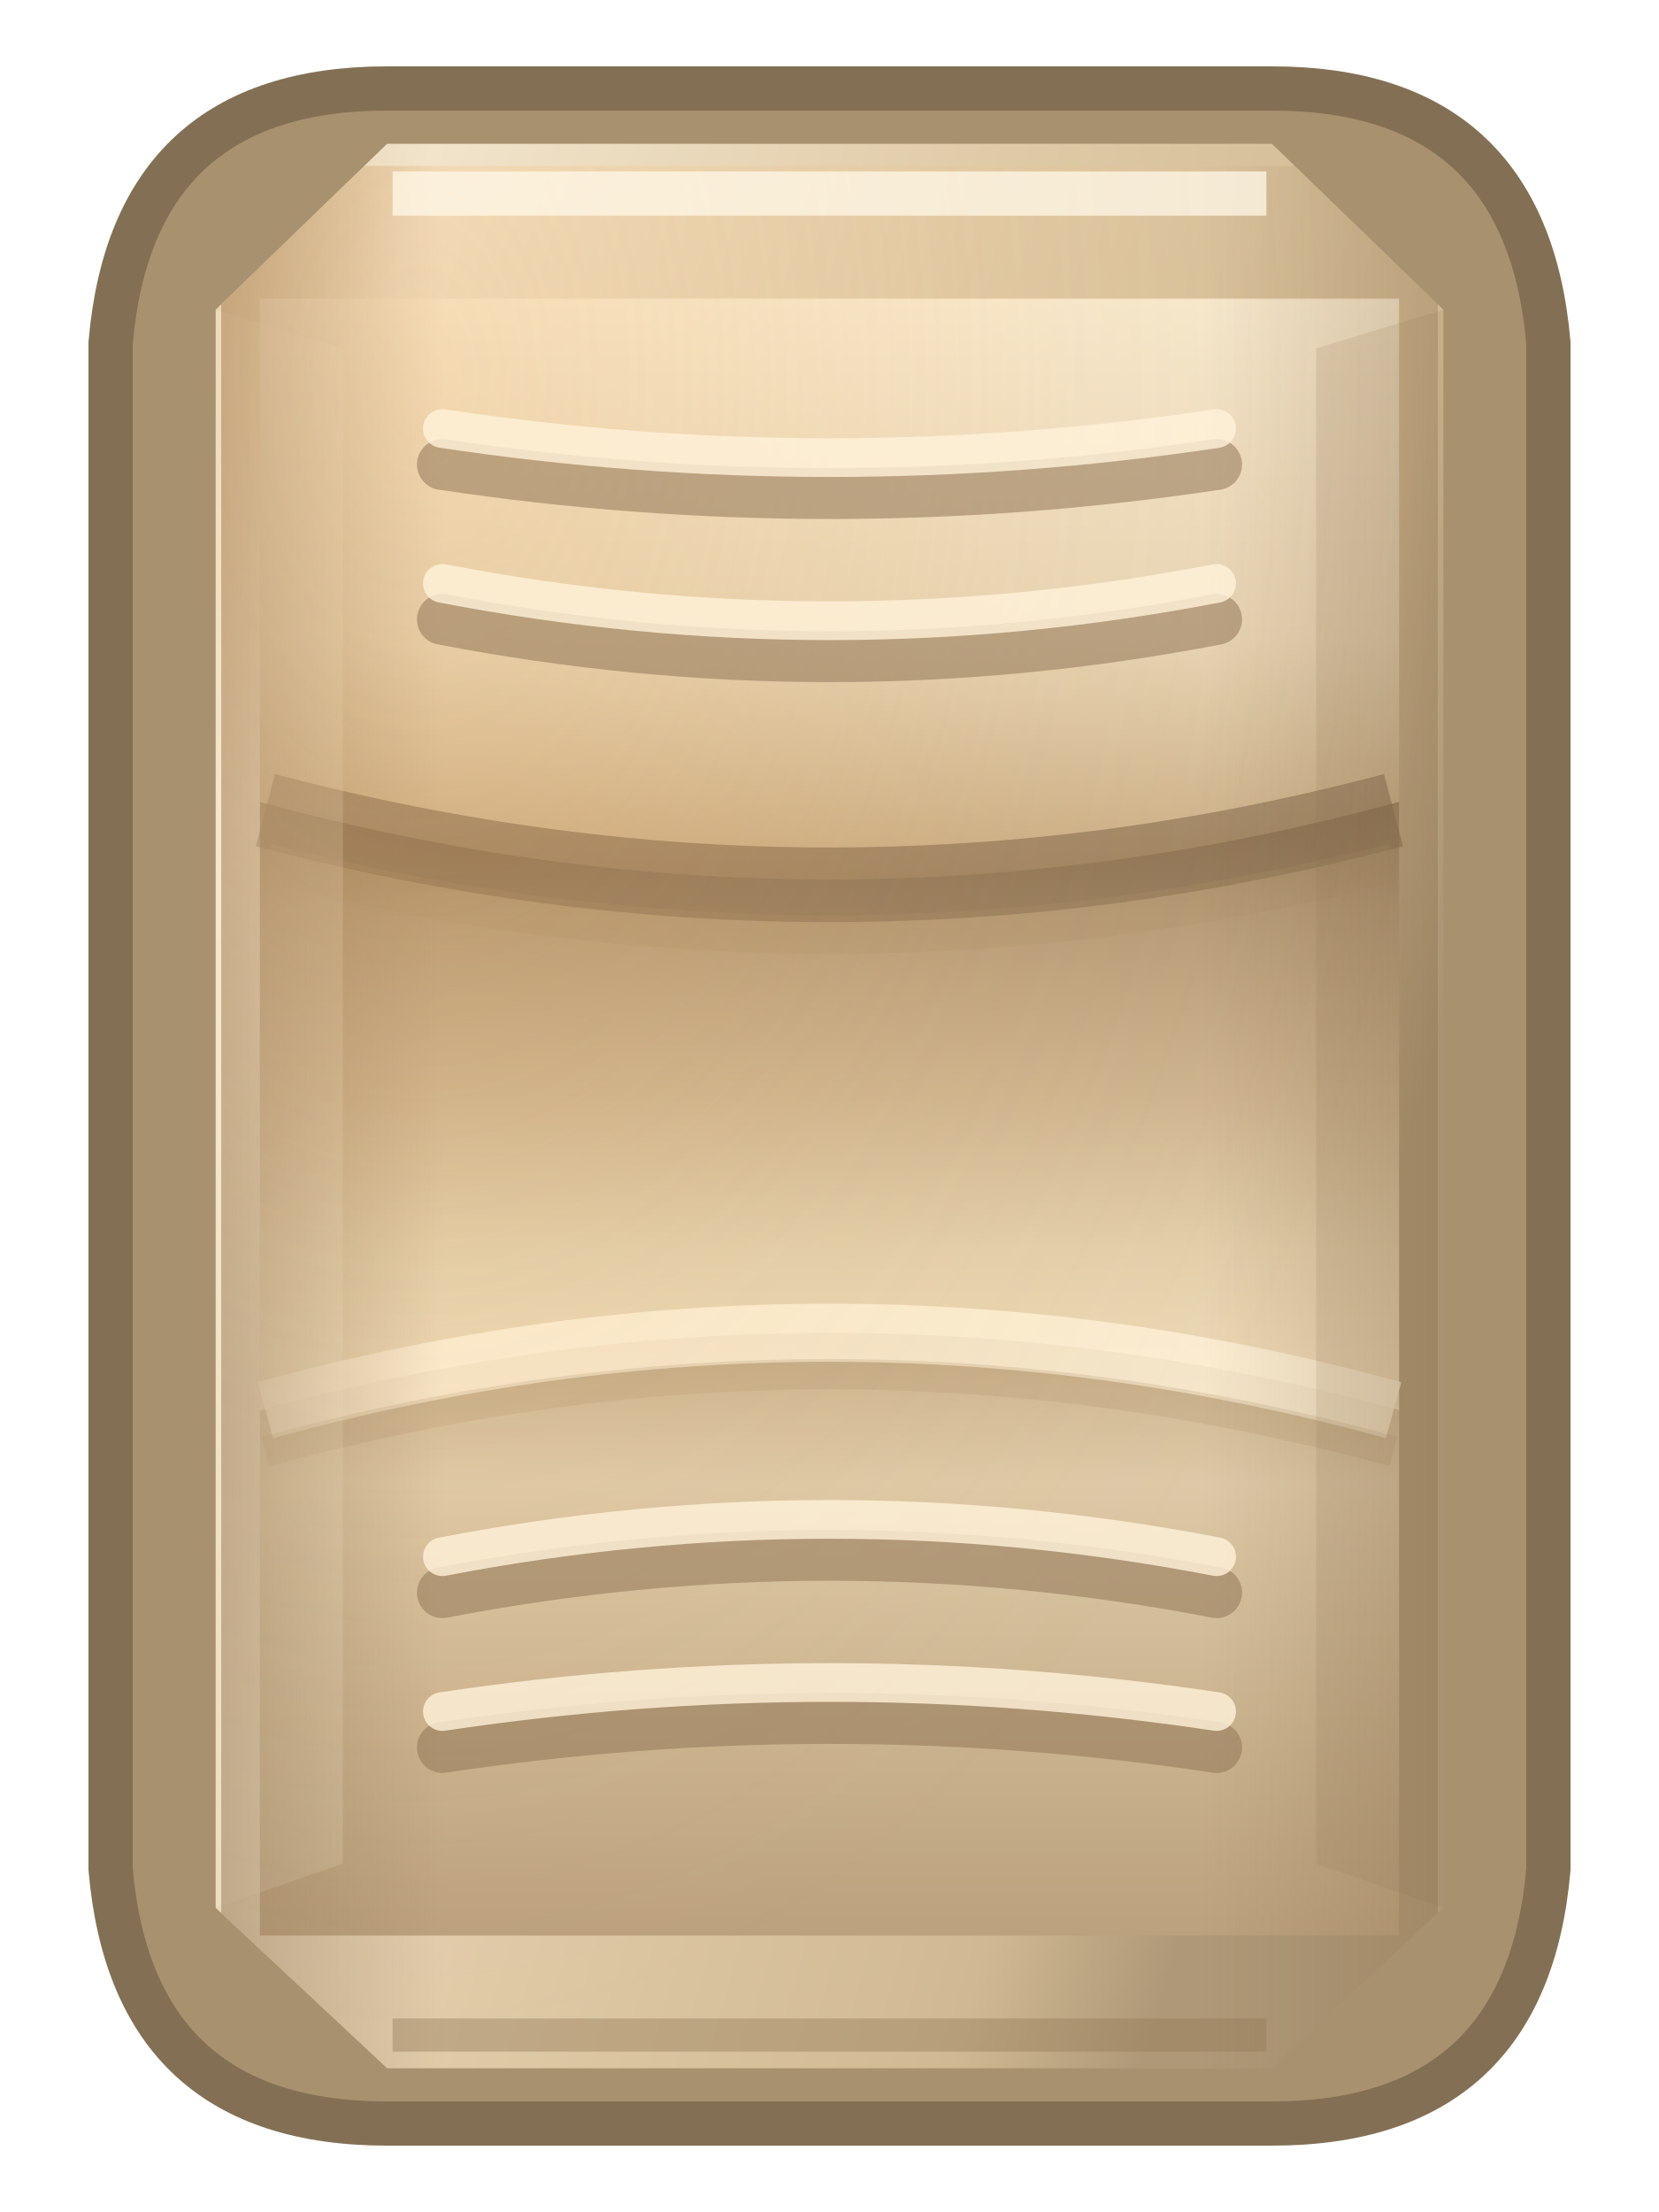
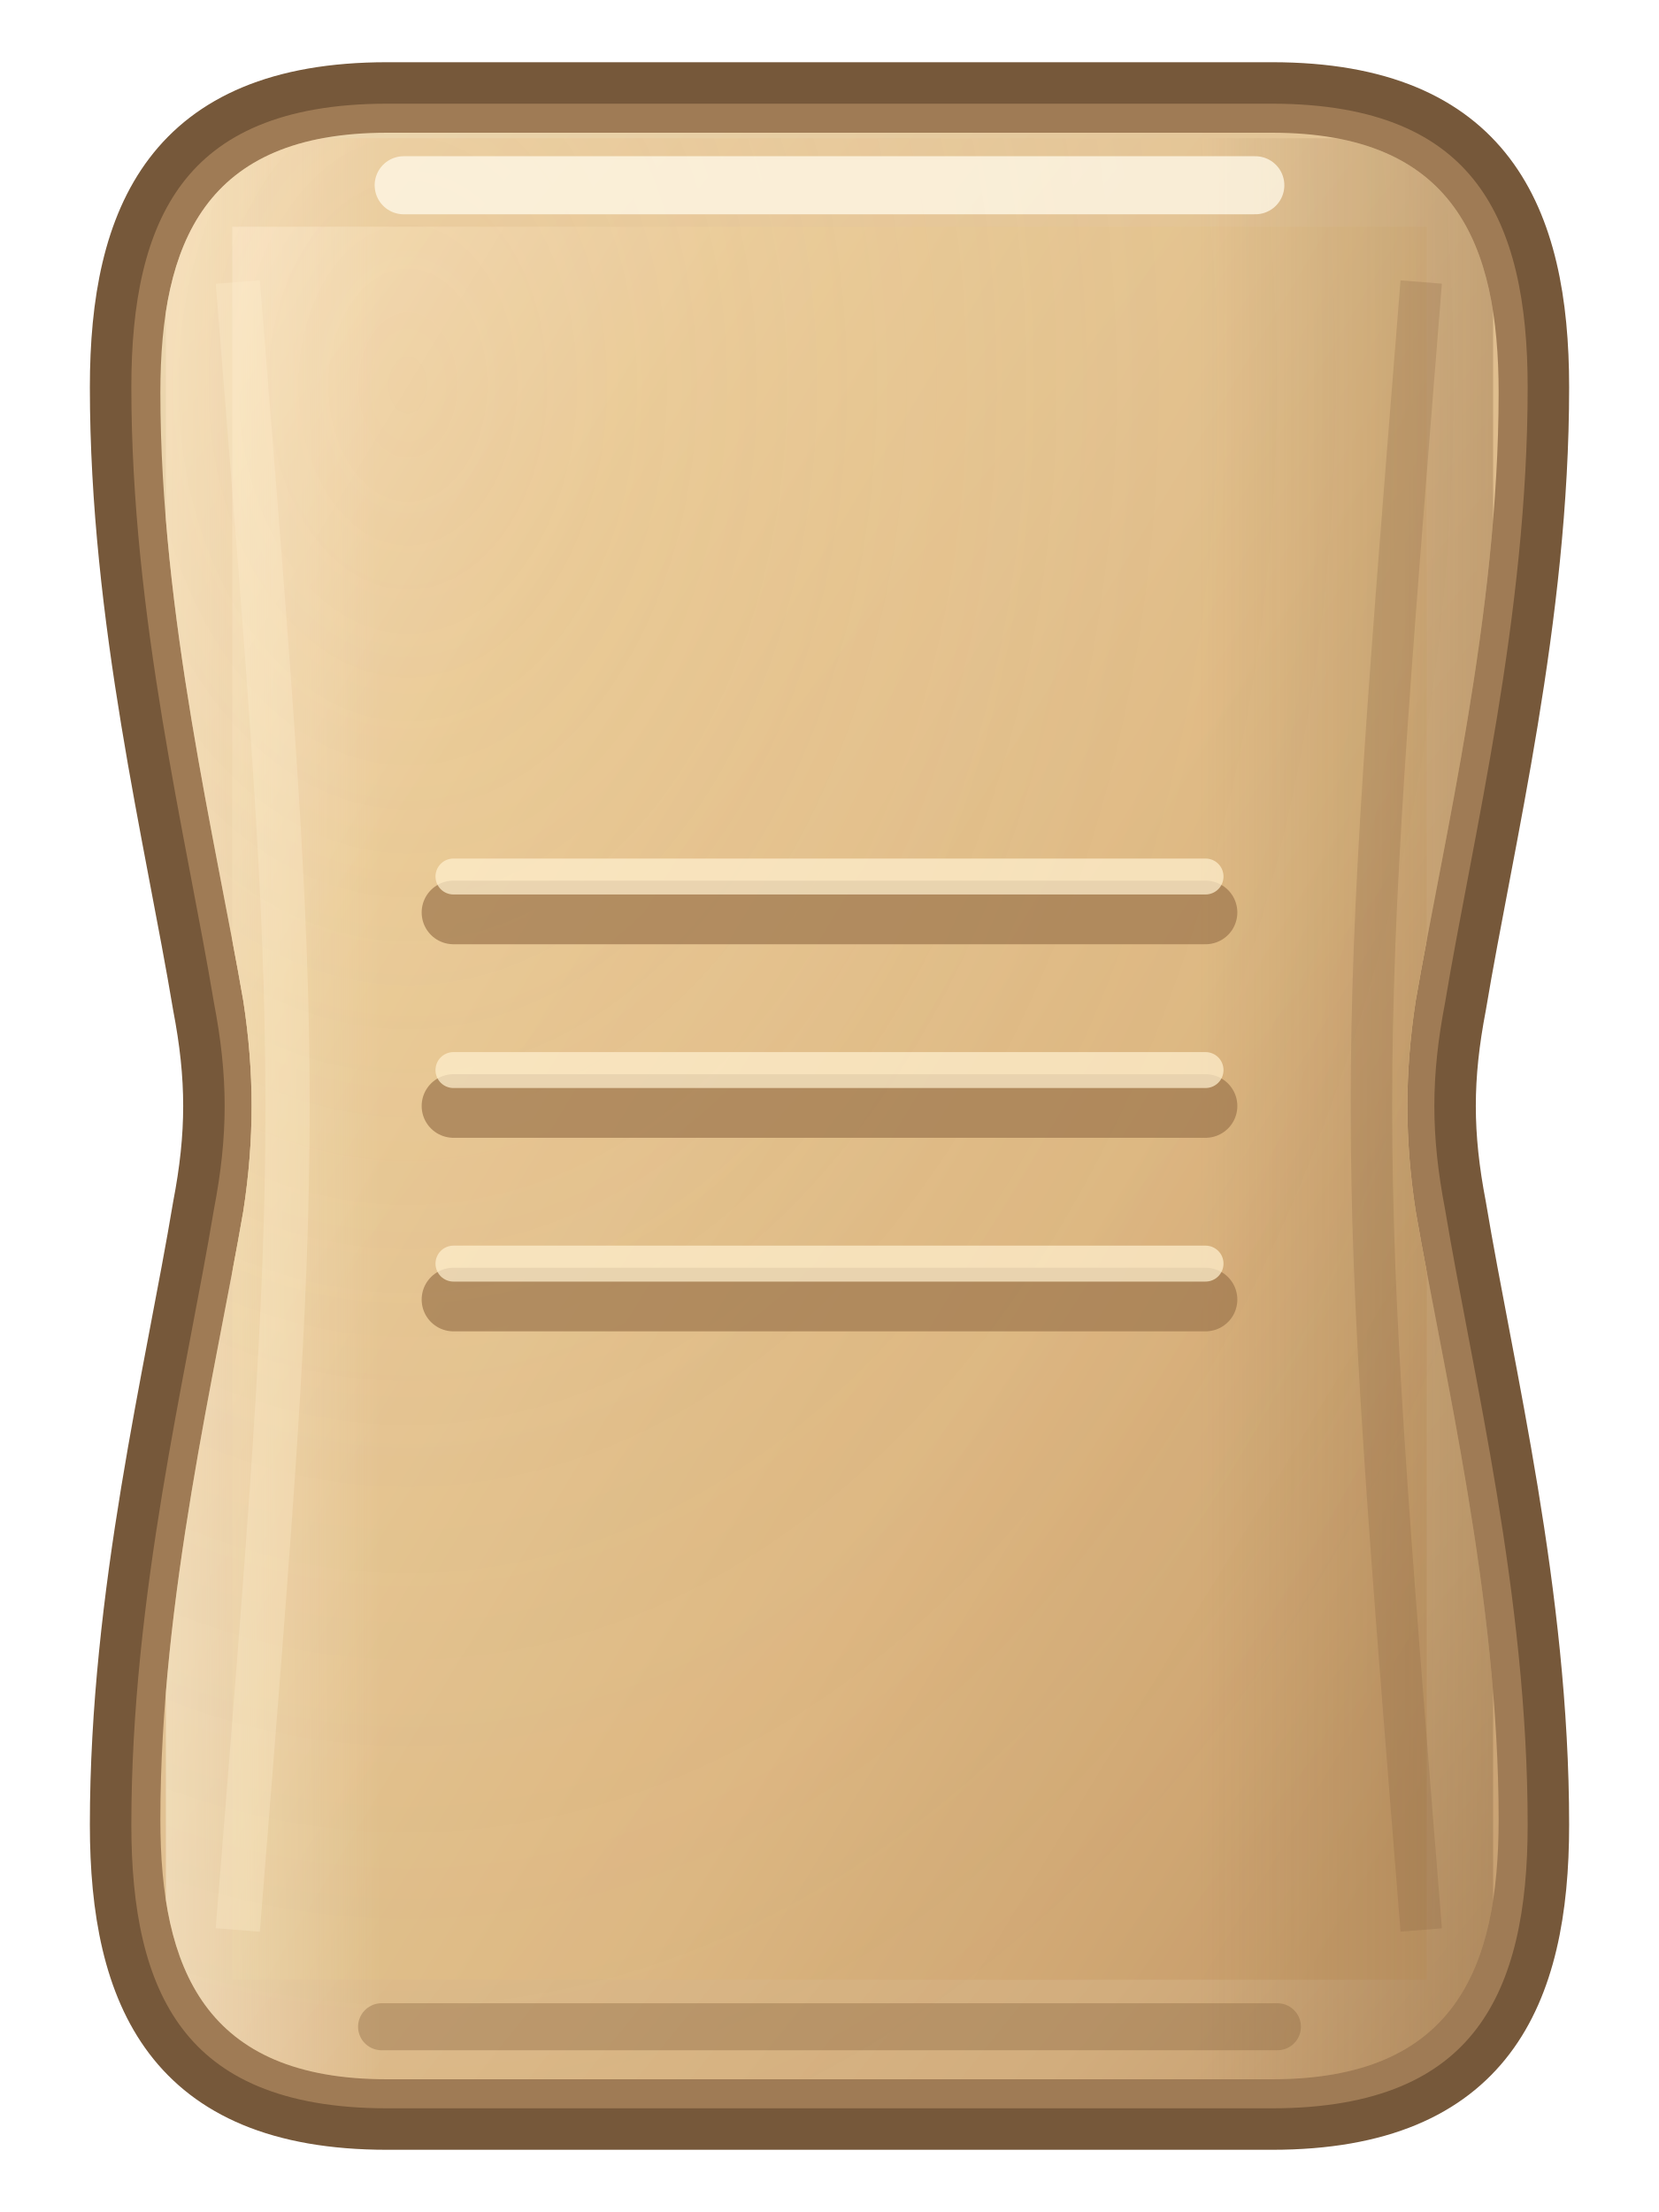
<svg xmlns="http://www.w3.org/2000/svg" viewBox="0 0 30 40" aria-hidden="true">
  <defs>
-     <linearGradient id="plastic" x1="0" y1="0" x2="1" y2=".45">
-       <stop offset="0" stop-color="#e2cda9" />
-       <stop offset=".15" stop-color="#f1e4cb" />
-       <stop offset=".54" stop-color="#dfcaa7" />
-       <stop offset=".87" stop-color="#d0b992" />
-       <stop offset="1" stop-color="#ae9877" />
+     <linearGradient id="body" x1="0" y1="0" x2=".92" y2="1">
+       <stop offset="0" stop-color="#f2dfbc" />
+       <stop offset=".18" stop-color="#ead3aa" />
+       <stop offset=".56" stop-color="#dfbd8d" />
+       <stop offset=".82" stop-color="#d2ad7d" />
+       <stop offset="1" stop-color="#bd9467" />
    </linearGradient>
-     <linearGradient id="upper" x1="0" y1="0" x2="0" y2="1">
-       <stop offset="0" stop-color="#f6e9cf" />
-       <stop offset=".58" stop-color="#e6d5b6" />
-       <stop offset="1" stop-color="#c7aa81" />
+     <linearGradient id="face" x1="0" y1="0" x2="1" y2=".9">
+       <stop offset="0" stop-color="#f6e6c8" />
+       <stop offset=".25" stop-color="#e9cf9f" />
+       <stop offset=".68" stop-color="#dcb782" />
+       <stop offset="1" stop-color="#c79c69" />
    </linearGradient>
-     <linearGradient id="lower" x1="0" y1="0" x2="0" y2="1">
-       <stop offset="0" stop-color="#c9b08b" />
-       <stop offset=".25" stop-color="#ddc9a7" />
-       <stop offset="1" stop-color="#bba17c" />
+     <linearGradient id="edge" x1="0" y1="0" x2="1" y2="0">
+       <stop stop-color="#fff6df" stop-opacity=".48" />
+       <stop offset=".16" stop-color="#fff6df" stop-opacity="0" />
+       <stop offset=".78" stop-color="#7e5d38" stop-opacity="0" />
+       <stop offset="1" stop-color="#7e5d38" stop-opacity=".30" />
    </linearGradient>
-     <linearGradient id="scoop" x1="0" y1="0" x2="0" y2="1">
-       <stop offset="0" stop-color="#99805f" />
-       <stop offset=".17" stop-color="#b49a77" />
-       <stop offset=".49" stop-color="#ceb590" />
-       <stop offset=".74" stop-color="#e2cfab" />
-       <stop offset="1" stop-color="#f0ddbb" />
-     </linearGradient>
-     <linearGradient id="edgeShade" x1="0" y1="0" x2="1" y2="0">
-       <stop stop-color="#9b8060" stop-opacity=".55" />
-       <stop offset=".18" stop-color="#9b8060" stop-opacity="0" />
-       <stop offset=".81" stop-color="#866946" stop-opacity="0" />
-       <stop offset="1" stop-color="#866946" stop-opacity=".30" />
-     </linearGradient>
-     <radialGradient id="sun" cx=".16" cy=".11" r=".86">
-       <stop stop-color="#f6ad56" stop-opacity=".22" />
-       <stop offset=".63" stop-color="#f6ad56" stop-opacity=".055" />
-       <stop offset="1" stop-color="#f6ad56" stop-opacity="0" />
+     <radialGradient id="warm" cx=".18" cy=".12" r=".95">
+       <stop stop-color="#ef9c48" stop-opacity=".13" />
+       <stop offset=".58" stop-color="#ef9c48" stop-opacity=".035" />
+       <stop offset="1" stop-color="#ef9c48" stop-opacity="0" />
    </radialGradient>
-     <clipPath id="faceClip">
-       <path d="M7 2.6 H23 L26.1 5.6 V34.5 L23 37.4 H7 L3.9 34.5 V5.6 Z" />
+     <clipPath id="clip">
+       <path d="M7 2.4 H23         C26.3 2.4 27.1 4.4 27.1 7.1         C27.1 11.1 26.1 15.2 25.6 18.1         C25.4 19.4 25.4 20.6 25.6 21.9         C26.1 24.8 27.1 28.9 27.1 32.9         C27.1 35.6 26.3 37.6 23 37.6         H7         C3.7 37.6 2.9 35.6 2.9 32.9         C2.9 28.9 3.9 24.8 4.4 21.9         C4.6 20.6 4.6 19.4 4.4 18.1         C3.9 15.2 2.9 11.1 2.9 7.1         C2.9 4.4 3.7 2.4 7 2.4 Z" />
    </clipPath>
  </defs>
-   <path d="M7 1.6 H23 Q27.6 1.6 28 6.2 V33.8 Q27.6 38.4 23 38.4 H7 Q2.4 38.4 2 33.8 V6.2 Q2.4 1.6 7 1.6 Z" fill="#a8916f" stroke="#837054" stroke-width=".8" />
-   <path d="M7 2.6 H23 L26.1 5.6 V34.5 L23 37.4 H7 L3.9 34.5 V5.6 Z" fill="url(#plastic)" />
-   <g clip-path="url(#faceClip)">
-     <path d="M4.7 5.4 H25.3 V14.5 Q15 17.3 4.7 14.5 Z" fill="url(#upper)" />
-     <path d="M4.7 25.5 Q15 22.7 25.3 25.5 V35 H4.7 Z" fill="url(#lower)" />
-     <path d="M4.7 14.5 Q15 17.3 25.3 14.5 L25.3 25.5 Q15 22.7 4.7 25.5 Z" fill="url(#scoop)" />
-     <path d="M4.8 14.65 Q15 17.35 25.2 14.65" stroke="#7b6349" stroke-opacity=".53" stroke-width="1.35" fill="none" />
-     <path d="M4.8 15.6 Q15 18.2 25.2 15.6" stroke="#aa8f6b" stroke-opacity=".26" stroke-width=".7" fill="none" />
-     <path d="M4.8 25.5 Q15 22.7 25.2 25.5" stroke="#fff2d8" stroke-opacity=".78" stroke-width="1.05" fill="none" />
-     <path d="M4.8 26.25 Q15 23.45 25.2 26.25" stroke="#a98d68" stroke-opacity=".21" stroke-width=".55" fill="none" />
-     <path d="M3.9 5.6 L6.2 6.3 V33.7 L3.9 34.5 Z" fill="#fff5db" opacity=".23" />
-     <path d="M26.1 5.6 L23.8 6.3 V33.7 L26.1 34.5 Z" fill="#8a7052" opacity=".16" />
-     <path d="M4 3 H26 V38 H4 Z" fill="url(#edgeShade)" />
-     <path d="M4 3 H26 V38 H4 Z" fill="url(#sun)" />
-     <path d="M7.1 3.5 H22.9" stroke="#fff8e8" stroke-width=".8" stroke-opacity=".75" />
-     <path d="M7.1 36.8 H22.9" stroke="#947958" stroke-width=".6" stroke-opacity=".42" />
+   <path d="M7 1.5 H23     C27 1.5 28 3.9 28 7     C28 11.2 27 15.2 26.5 18.2     C26.25 19.5 26.25 20.5 26.5 21.8     C27 24.8 28 28.8 28 33     C28 36.1 27 38.5 23 38.5     H7     C3 38.5 2 36.1 2 33     C2 28.8 3 24.8 3.5 21.8     C3.75 20.5 3.75 19.5 3.5 18.2     C3 15.2 2 11.2 2 7     C2 3.9 3 1.5 7 1.5 Z" fill="#9f7b55" stroke="#76583a" stroke-width=".75" />
+   <g clip-path="url(#clip)">
+     <path d="M0 0H30V40H0Z" fill="url(#body)" />
+     <path d="M4.2 4.1 H25.8 V35.8 H4.2 Z" rx="5" fill="url(#face)" opacity=".92" />
+     <path d="M3 2.5H27V38H3Z" fill="url(#edge)" />
+     <path d="M3 2.5H27V38H3Z" fill="url(#warm)" />
+     <path d="M7.3 3.35 H22.7" stroke="#fff8e8" stroke-width="1.05" stroke-linecap="round" stroke-opacity=".78" />
+     <path d="M6.9 36.65 H23.1" stroke="#8f6c47" stroke-width=".85" stroke-linecap="round" stroke-opacity=".42" />
    <g fill="none" stroke-linecap="round">
-       <path d="M8 8.4 Q15 9.45 22 8.4 M8 11.2 Q15 12.55 22 11.2                M8 28.8 Q15 27.45 22 28.8 M8 31.6 Q15 30.55 22 31.6" stroke="#917757" stroke-width=".92" stroke-opacity=".55" />
-       <path d="M8 7.75 Q15 8.8 22 7.75 M8 10.55 Q15 11.9 22 10.55                M8 28.15 Q15 26.8 22 28.15 M8 30.95 Q15 29.9 22 30.95" stroke="#fff2d9" stroke-width=".7" stroke-opacity=".8" />
+       <path d="M8.2 16.5 H21.8 M8.2 20 H21.8 M8.2 23.5 H21.8" stroke="#9f774e" stroke-width="1.15" stroke-opacity=".72" />
+       <path d="M8.2 15.85 H21.8 M8.2 19.35 H21.8 M8.2 22.85 H21.8" stroke="#fff0cf" stroke-width=".65" stroke-opacity=".72" />
    </g>
+     <path d="M4.3 5.1 C4.9 12.6 5.2 16.2 5.2 20 C5.2 23.8 4.9 27.4 4.3 34.9" stroke="#fff1d1" stroke-opacity=".28" stroke-width=".8" fill="none" />
+     <path d="M25.7 5.1 C25.1 12.6 24.8 16.2 24.8 20 C24.8 23.8 25.1 27.4 25.7 34.9" stroke="#7f5f3d" stroke-opacity=".22" stroke-width=".75" fill="none" />
  </g>
</svg>
